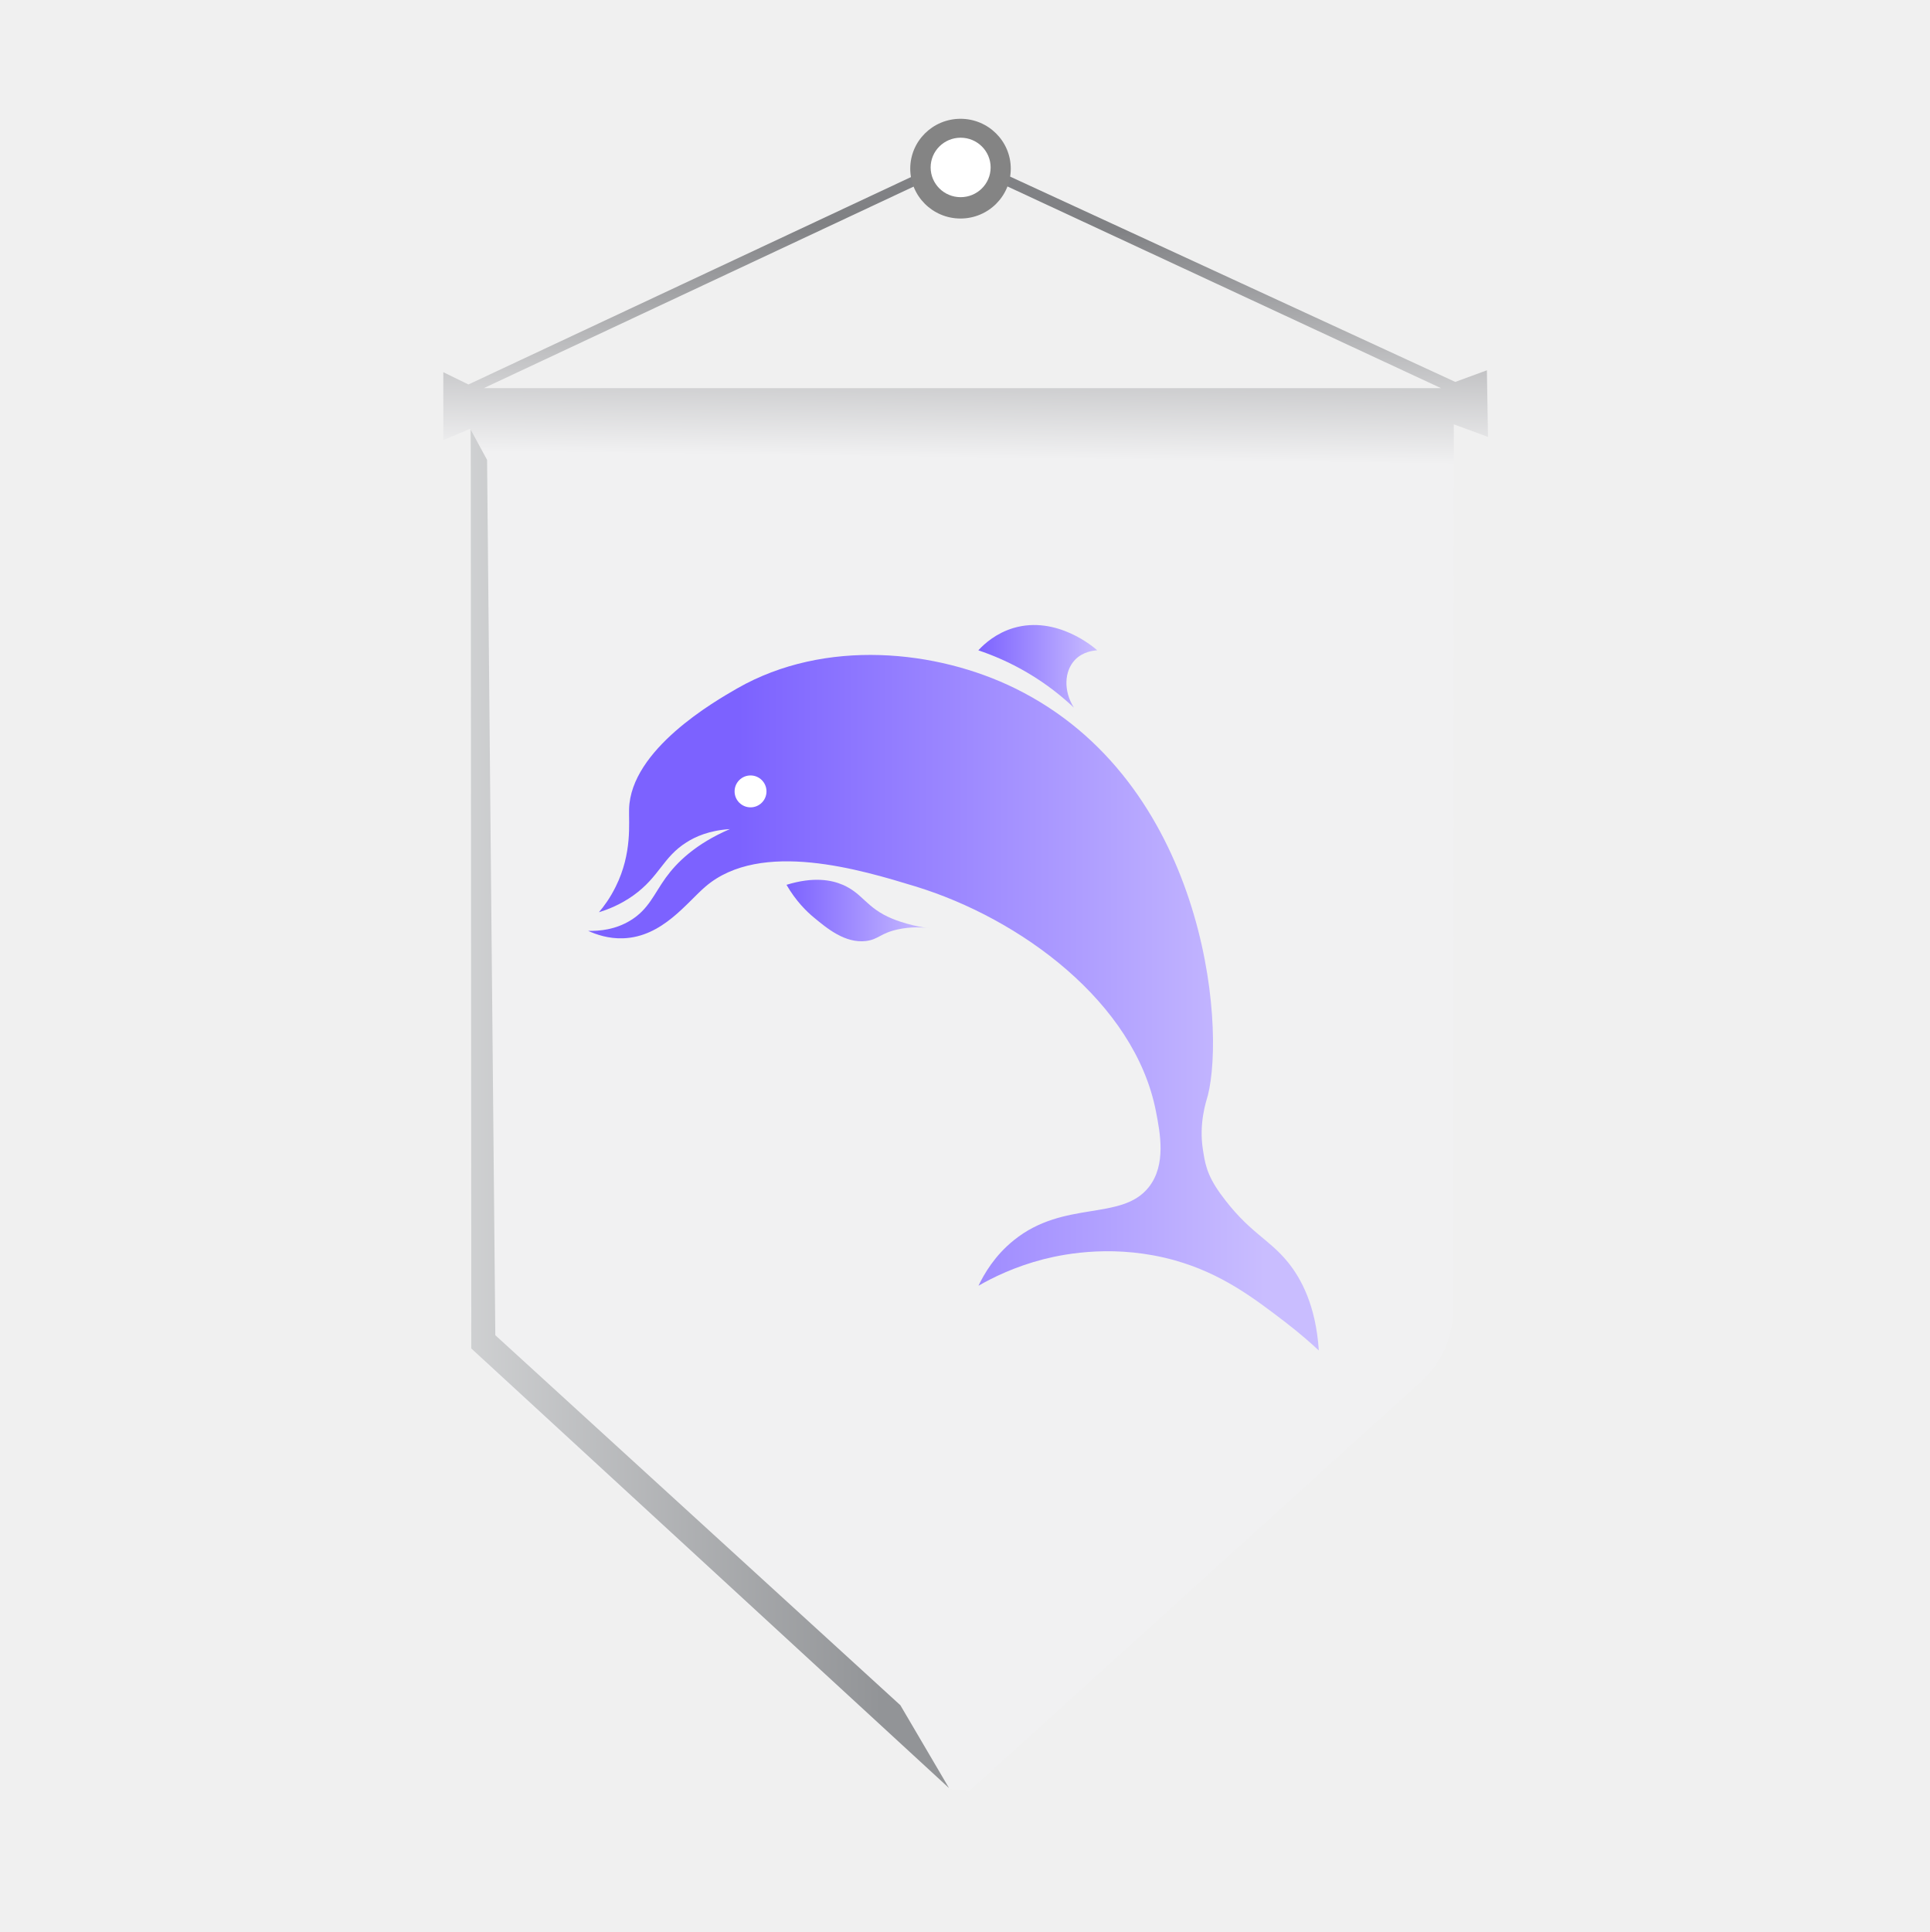
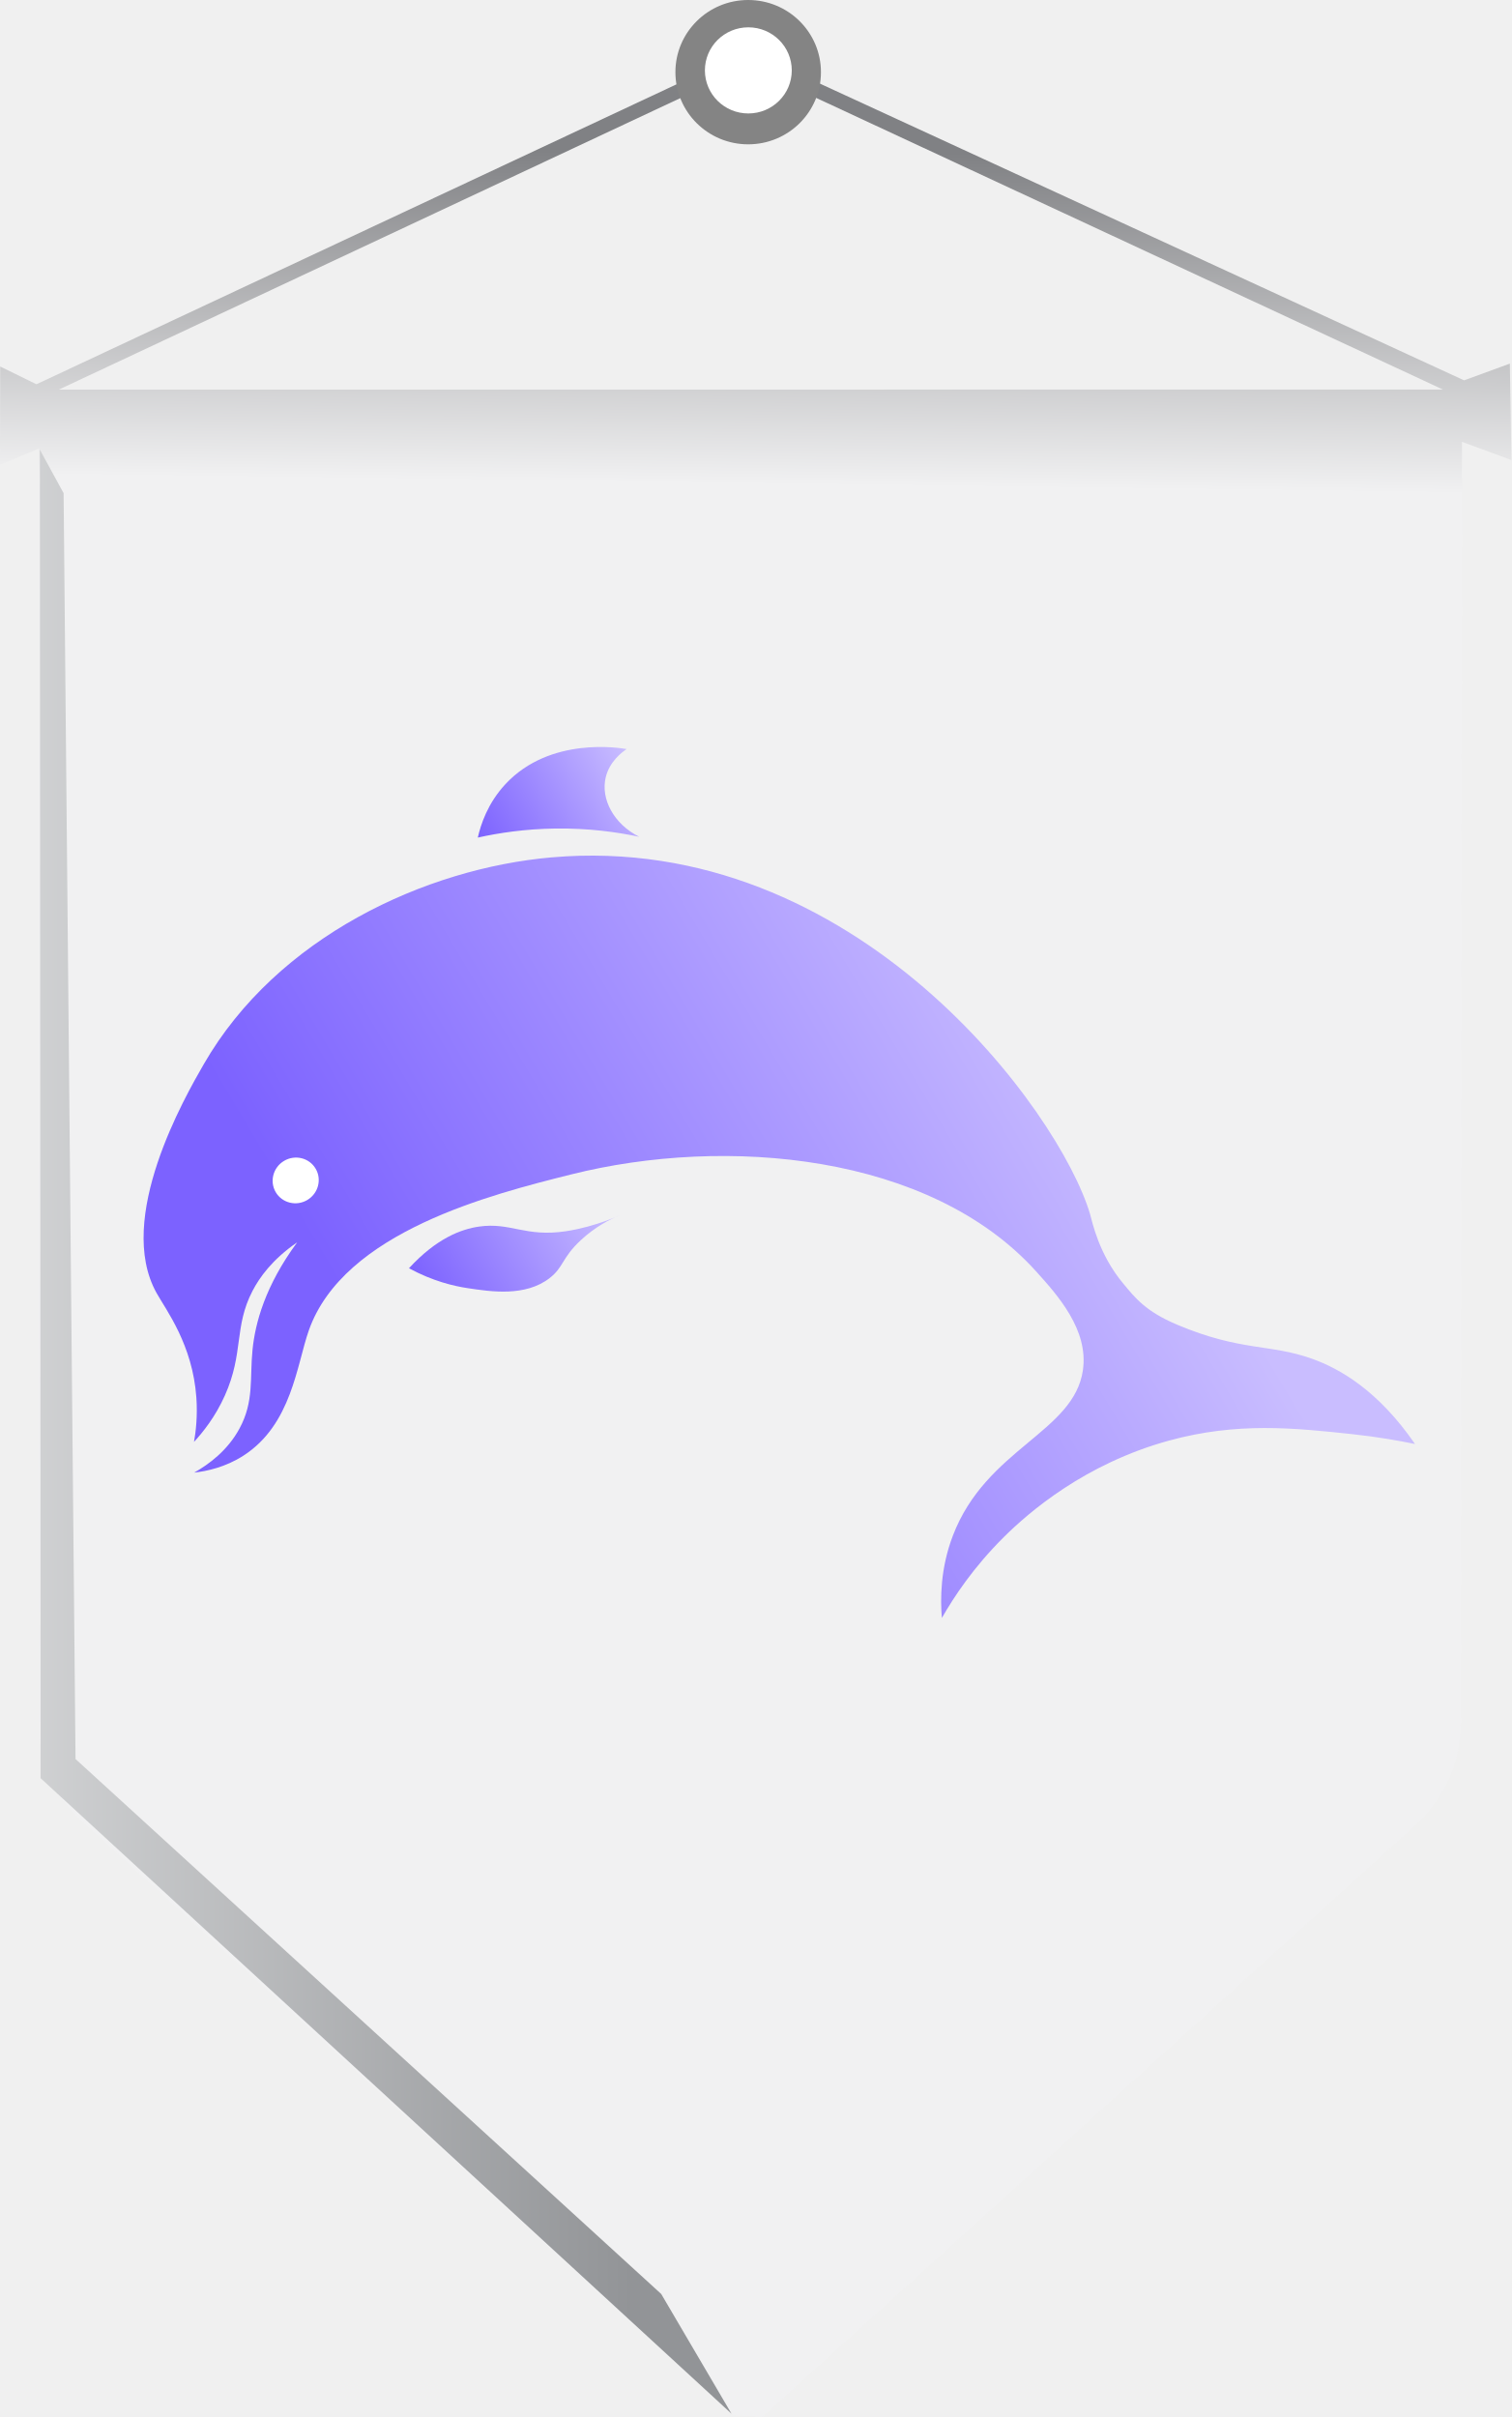
- <svg xmlns="http://www.w3.org/2000/svg" xmlns:xlink="http://www.w3.org/1999/xlink" id="Layer_1" data-name="Layer 1" viewBox="0 0 142.84 142.96">
+ <svg xmlns="http://www.w3.org/2000/svg" xmlns:xlink="http://www.w3.org/1999/xlink" id="Layer_2" data-name="Layer 2" width="77.349" height="123.69" viewBox="0 0 77.349 123.69">
  <defs>
    <style>
      .cls-1 {
        fill: url(#linear-gradient-5);
      }

      .cls-2 {
        fill: url(#linear-gradient-4);
      }

      .cls-3 {
        fill: url(#linear-gradient-3);
      }

      .cls-4 {
        fill: url(#linear-gradient-2);
      }

      .cls-5 {
        fill: url(#linear-gradient);
      }

      .cls-6 {
        fill: #848484;
      }

      .cls-7 {
        fill: #fff;
      }
    </style>
-     <linearGradient id="linear-gradient" x1="72.15" y1="-21.17" x2="71.13" y2="56.37" gradientUnits="userSpaceOnUse">
-       <stop offset=".49" stop-color="#808184" />
-       <stop offset=".71" stop-color="#f1f1f2" />
+     <linearGradient id="linear-gradient" x1="39.35" y1="-29.955" x2="38.333" y2="47.586" gradientUnits="userSpaceOnUse">
+       <stop offset=".486" stop-color="#808184" />
+       <stop offset=".706" stop-color="#f1f1f2" />
    </linearGradient>
-     <linearGradient id="linear-gradient-2" x1="74.66" y1="82.05" x2="11.8" y2="82.05" gradientUnits="userSpaceOnUse">
-       <stop offset=".15" stop-color="#929497" />
-       <stop offset=".82" stop-color="#e6e7e8" />
+     <linearGradient id="linear-gradient-2" x1="41.861" y1="73.268" x2="-20.998" y2="73.268" gradientUnits="userSpaceOnUse">
+       <stop offset=".151" stop-color="#929497" />
+       <stop offset=".816" stop-color="#e6e7e8" />
    </linearGradient>
-     <linearGradient id="linear-gradient-3" x1="54.64" y1="74.2" x2="93.59" y2="74.2" gradientUnits="userSpaceOnUse">
+     <linearGradient id="linear-gradient-3" x1="534.259" y1="242.054" x2="575.99" y2="242.054" gradientTransform="translate(-523.2292 138.83) rotate(-30.73864) scale(.93943 .92219)" gradientUnits="userSpaceOnUse">
      <stop offset="0" stop-color="#7c62ff" />
      <stop offset="1" stop-color="#c9bdff" />
    </linearGradient>
-     <linearGradient id="linear-gradient-4" x1="72.41" y1="49.3" x2="81.22" y2="49.3" xlink:href="#linear-gradient-3" />
-     <linearGradient id="linear-gradient-5" x1="58.21" y1="67.38" x2="68.82" y2="67.38" xlink:href="#linear-gradient-3" />
+     <linearGradient id="linear-gradient-4" x1="553.302" y1="215.377" x2="562.733" y2="215.377" xlink:href="#linear-gradient-3" />
+     <linearGradient id="linear-gradient-5" x1="538.087" y1="234.742" x2="549.447" y2="234.742" xlink:href="#linear-gradient-3" />
  </defs>
-   <g>
-     <path class="cls-5" d="M71.1,11.38l-36.43,17.07-1.86-.91v5.03s1.99-.84,1.99-.84v65.4c0,1.81.76,3.54,2.1,4.77l33.39,30.47,1.5.11,33.43-30.29c1.48-1.34,2.32-3.24,2.32-5.23l.06-65.56,2.53.93-.08-4.93-2.34.86M106.65,28.72H35.81s35.28-16.54,35.28-16.54" />
-     <polygon class="cls-4" points="34.84 31.8 34.88 99.78 70.24 132.31 66.64 126.18 36.66 98.8 36.05 34.03 34.84 31.8" />
-     <ellipse class="cls-6" cx="71.09" cy="12.48" rx="3.72" ry="3.69" />
-     <ellipse class="cls-7" cx="71.1" cy="12.39" rx="2.22" ry="2.2" />
-   </g>
-   <g>
-     <path class="cls-3" d="M89.38,81.11c-.1.38-.66,1.99-.35,3.95.15.92.24,1.81,1.29,3.26,2.09,2.89,3.57,3.3,5.02,5.1.95,1.18,2.05,3.16,2.27,6.51-.58-.54-1.43-1.29-2.51-2.12-2.33-1.78-4.68-3.57-8.15-4.55-4.29-1.2-8-.52-9.72-.08-2.1.54-3.73,1.34-4.81,1.96.42-.88,1.21-2.24,2.62-3.37,3.72-3,7.97-1.39,9.98-3.92,1.31-1.65.85-4.01.53-5.64-1.58-8.05-10.04-14.25-17.8-16.62-4-1.22-11.43-3.48-15.52,0-1.41,1.2-3.2,3.74-6.11,3.84-1.09.04-1.99-.28-2.59-.55.85.02,2.02-.09,3.13-.77,1.35-.82,1.75-1.97,2.62-3.17.81-1.12,2.2-2.5,4.74-3.59-1.55.1-2.57.57-3.21.98-1.75,1.1-1.99,2.53-3.92,3.92-.98.7-1.93,1.06-2.56,1.25.35-.41.83-1.05,1.25-1.91,1.22-2.46.95-4.7.98-5.72.12-4.41,6.33-7.97,8-8.93,6.52-3.73,14.79-2.85,20.58,0,13.98,6.87,15.61,24.78,14.25,30.15Z" />
-     <circle class="cls-7" cx="55.55" cy="58.56" r="1.18" />
-     <path class="cls-2" d="M72.41,48.12c.47-.51,1.33-1.27,2.6-1.65,3.21-.95,5.98,1.45,6.2,1.65-.3.02-1.08.11-1.65.71-.79.83-.86,2.29-.08,3.53-.84-.79-1.98-1.73-3.45-2.59-1.34-.79-2.59-1.3-3.62-1.65Z" />
-     <path class="cls-1" d="M58.21,65.47c.7,1.21,1.5,1.99,2.04,2.43.94.78,2.3,1.92,3.85,1.73.91-.11,1.06-.58,2.36-.86.97-.21,1.81-.16,2.36-.08.09.01-1.34-.12-2.78-.71-1.94-.8-2.17-1.87-3.67-2.51-.84-.36-2.16-.61-4.15,0Z" />
+   <g id="Layer_1-2" data-name="Layer 1">
+     <g>
+       <path class="cls-5" d="M38.299,2.592L1.866,19.665.01,18.757l-.01,5.031,2.004-.838v65.4c0,1.813.763,3.543,2.103,4.765l33.395,30.466,1.504.109,33.43-30.289c1.478-1.339,2.322-3.24,2.324-5.234l.061-65.555,2.529.931-.08-4.935-2.342.856M73.847,19.936l-70.838.003L38.29,3.391" />
+       <polygon class="cls-4" points="2.04 23.013 2.077 90.998 37.437 123.522 33.84 117.395 3.865 90.018 3.255 25.239 2.04 23.013" />
+       <ellipse class="cls-6" cx="38.29" cy="3.693" rx="3.724" ry="3.693" />
+       <ellipse class="cls-7" cx="38.298" cy="3.602" rx="2.223" ry="2.204" />
+     </g>
+     <g>
+       <path class="cls-3" d="M55.792,62.153c.11.376.437,2.032,1.696,3.537.591.707,1.124,1.415,2.761,2.104,3.269,1.377,4.755.967,6.915,1.746,1.423.513,3.371,1.626,5.253,4.357-.779-.161-1.892-.363-3.24-.507-2.92-.312-5.854-.626-9.351.333-4.316,1.184-7.181,3.676-8.45,4.935-1.548,1.536-2.554,3.056-3.174,4.141-.079-.969-.082-2.522.563-4.21,1.706-4.467,6.191-5.283,6.655-8.464.302-2.073-1.295-3.843-2.396-5.064-5.437-6.026-15.883-6.943-23.791-4.96-4.072,1.021-11.648,2.921-13.43,7.986-.615,1.747-.875,4.823-3.35,6.409-.921.59-1.86.789-2.515.865.74-.419,1.705-1.119,2.321-2.26.753-1.393.516-2.57.665-4.034.139-1.365.643-3.259,2.283-5.489-1.287.884-1.933,1.81-2.284,2.485-.956,1.836-.442,3.176-1.412,5.346-.491,1.099-1.131,1.892-1.582,2.38.093-.528.187-1.318.121-2.263-.19-2.714-1.549-4.48-2.039-5.36-2.124-3.812,1.451-10.027,2.415-11.701,3.755-6.526,11.357-10.027,17.806-10.589,15.569-1.356,26.017,13.014,27.561,18.276Z" />
+       <ellipse class="cls-7" cx="15.133" cy="60.409" rx="1.185" ry="1.164" transform="translate(-28.75059 16.22161) rotate(-30.73865)" />
+       <path class="cls-2" d="M24.453,42.863c.151-.671.507-1.761,1.417-2.738,2.293-2.461,5.905-1.845,6.198-1.791-.247.167-.878.645-1.069,1.448-.264,1.106.409,2.386,1.716,3.041-1.13-.241-2.59-.446-4.297-.423-1.554.021-2.899.226-3.965.463Z" />
+       <path class="cls-1" d="M20.931,64.903c1.22.665,2.304.912,2.995,1.017,1.21.183,2.957.448,4.2-.512.729-.563.621-1.034,1.601-1.945.732-.68,1.486-1.063,1.998-1.278.083-.035-1.217.59-2.762.823-2.082.314-2.826-.47-4.445-.238-.91.131-2.174.594-3.588,2.133Z" />
+     </g>
  </g>
</svg>
